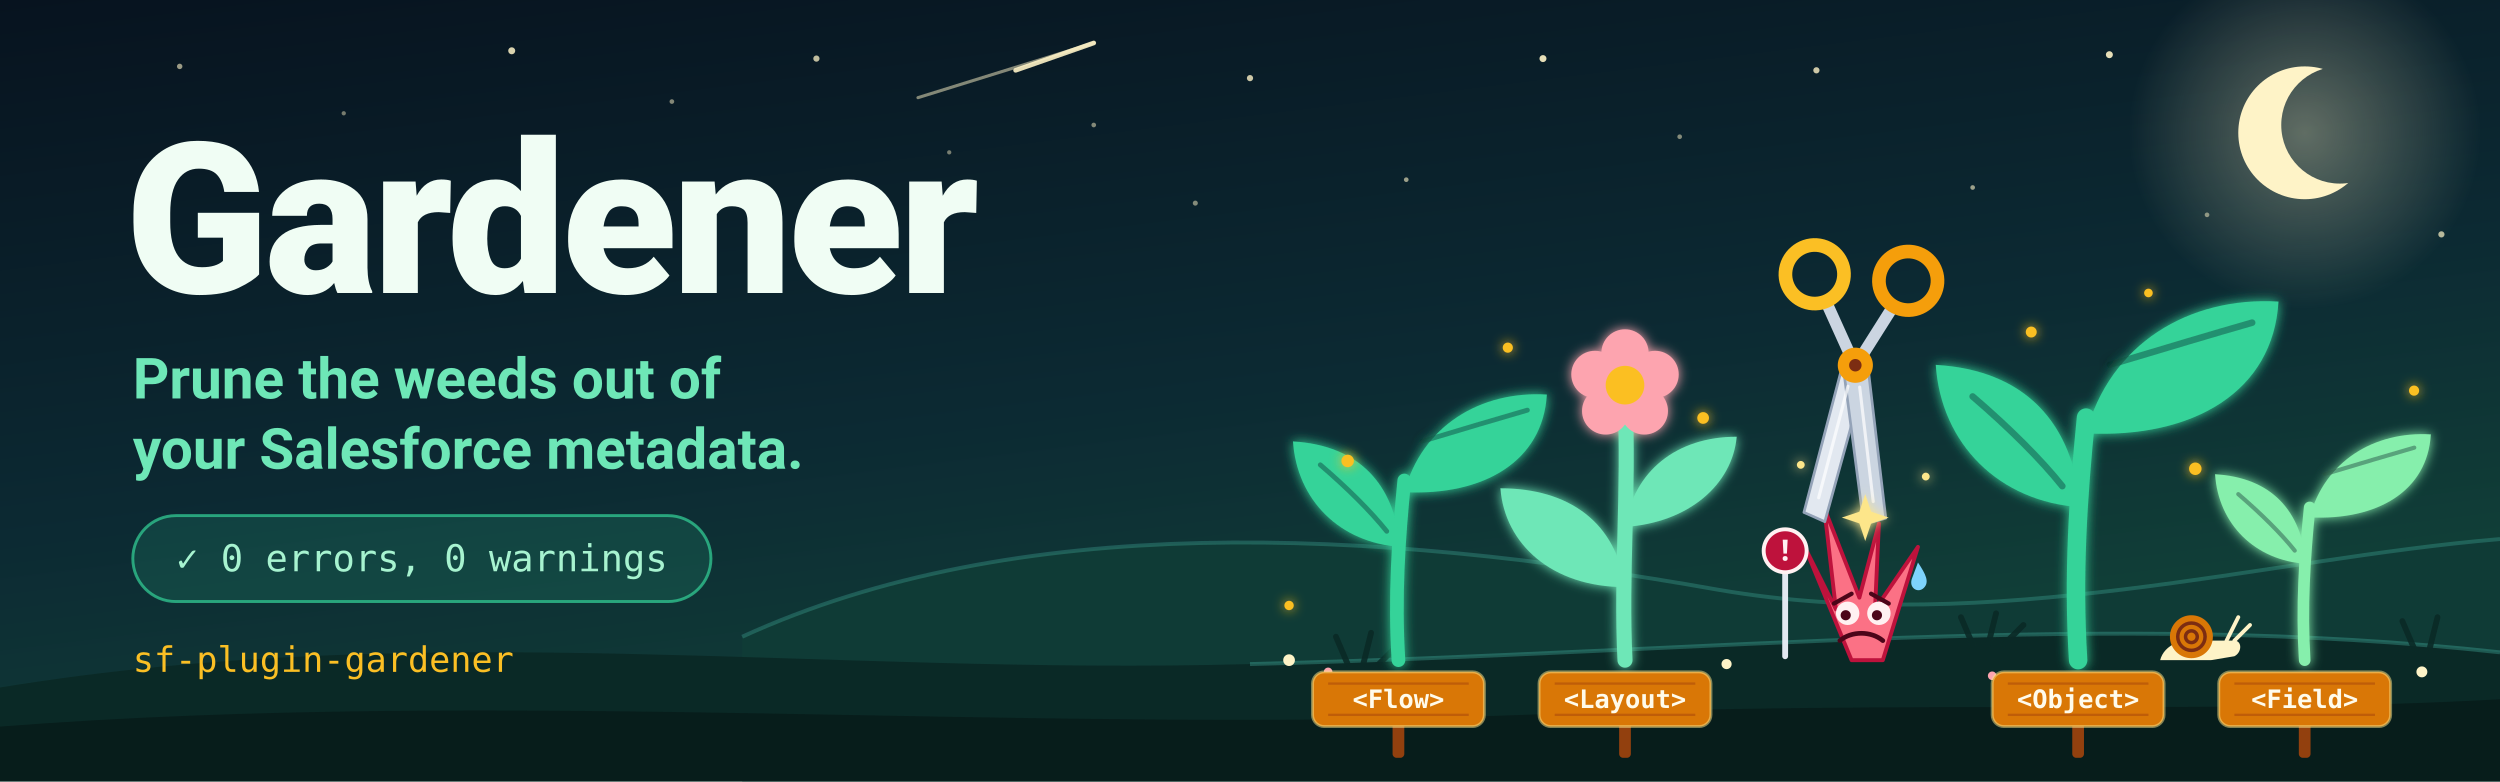
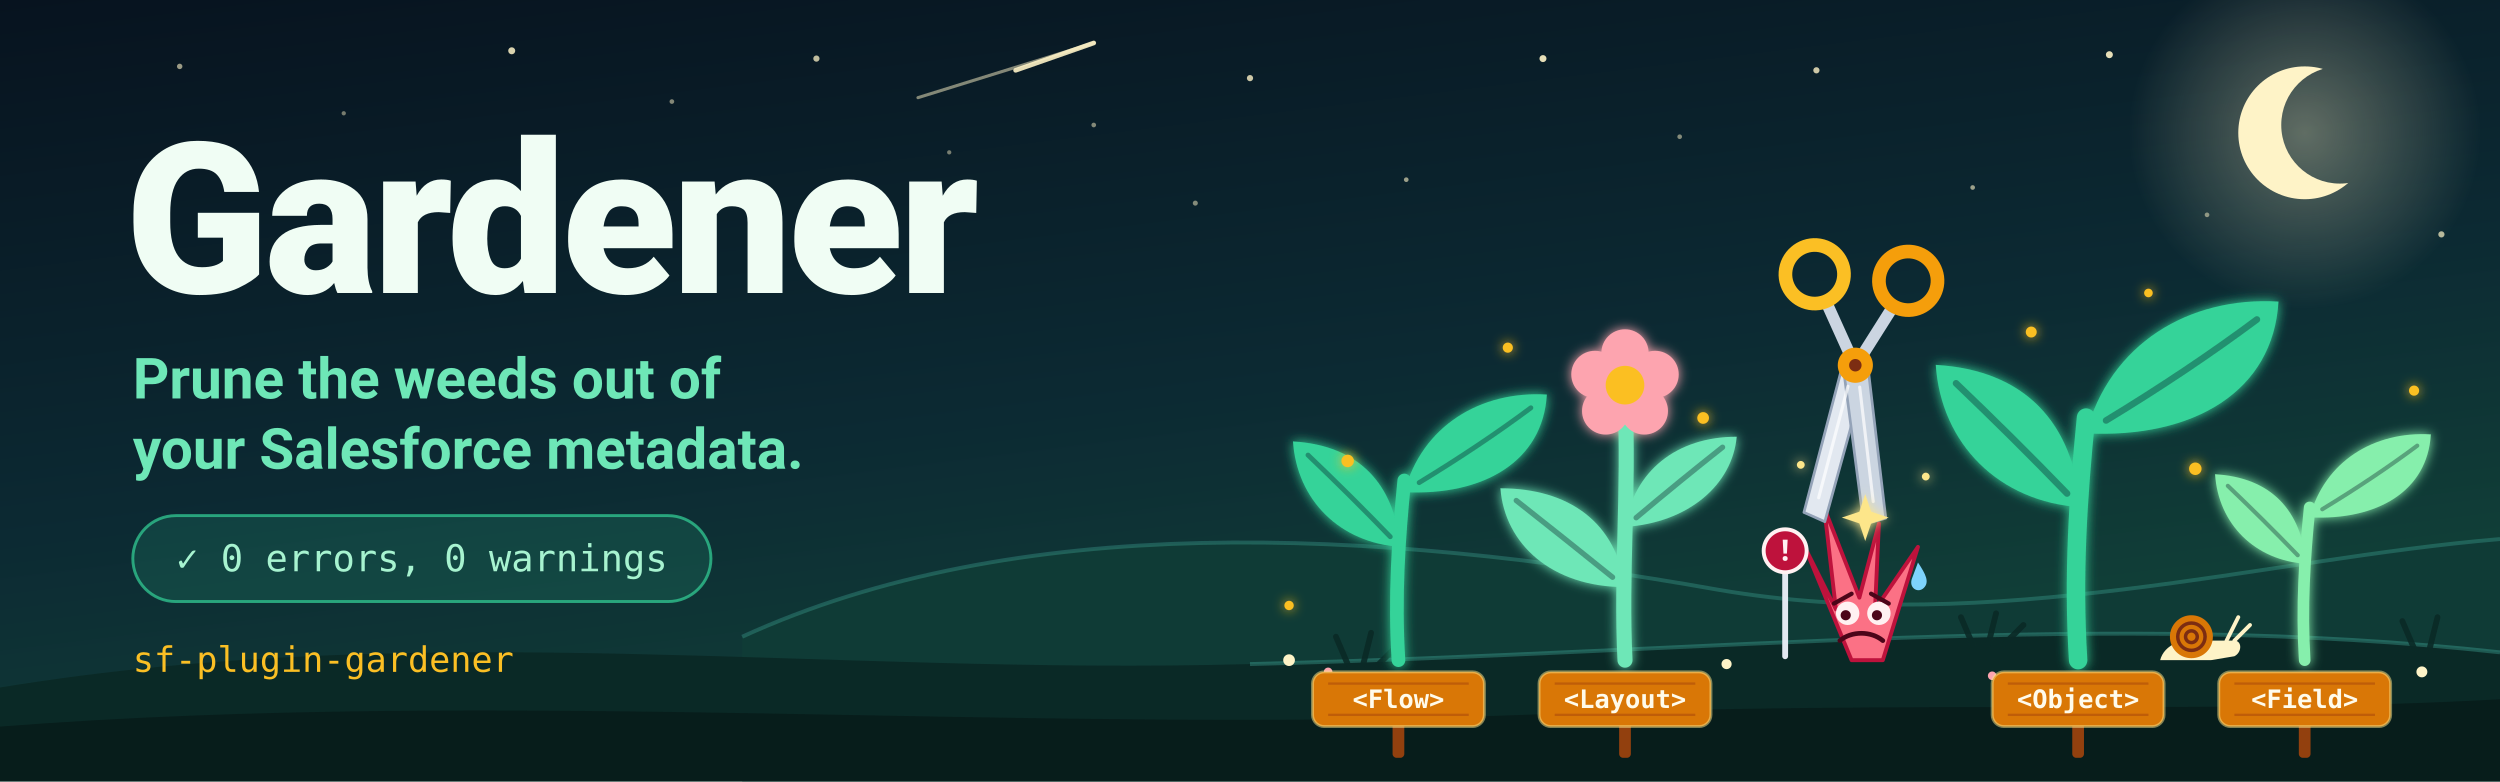
<svg xmlns="http://www.w3.org/2000/svg" viewBox="0 0 1280 400" width="1280" height="400" role="img" aria-labelledby="title description">
  <defs>
    <linearGradient id="sky" x1="0" y1="0" x2="0.4" y2="1">
      <stop offset="0" stop-color="#07131f" />
      <stop offset="0.6" stop-color="#0c2a33" />
      <stop offset="1" stop-color="#114238" />
    </linearGradient>
    <radialGradient id="moonGlow" cx="0.5" cy="0.5" r="0.5">
      <stop offset="0" stop-color="#fef3c7" stop-opacity="0.35" />
      <stop offset="1" stop-color="#fef3c7" stop-opacity="0" />
    </radialGradient>
    <filter id="glow" x="-200%" y="-200%" width="500%" height="500%">
      <feGaussianBlur stdDeviation="3" result="blur" />
      <feMerge>
        <feMergeNode in="blur" />
        <feMergeNode in="SourceGraphic" />
      </feMerge>
    </filter>
    <mask id="crescent">
      <rect width="1280" height="400" fill="#fff" />
      <circle cx="1198" cy="64" r="30" fill="#000" />
    </mask>
    <g id="sprout">
      <path d="M0 0 C-2 -32 0 -62 3 -92" fill="none" stroke="currentColor" stroke-width="7" stroke-linecap="round" />
      <path d="M1 -58 C-30 -60 -52 -82 -54 -112 C-20 -110 -2 -90 1 -58 Z" fill="currentColor" />
      <path d="M3 -86 C12 -120 42 -138 76 -136 C74 -102 44 -84 3 -86 Z" fill="currentColor" />
-       <path d="M-40 -100 C-26 -88 -14 -76 -6 -66 M12 -112 C32 -118 52 -124 66 -128" fill="none" stroke="#07131f" stroke-width="2.5" stroke-linecap="round" opacity="0.35" />
+       <path d="M-4.2 -63.2 Q-24.7 -84.4 -46.3 -105.0 M10.6 -90.9 Q41.9 -109.9 67.8 -129.2" fill="none" stroke="#07131f" stroke-width="2.5" stroke-linecap="round" opacity="0.35" />
    </g>
    <g id="bloom">
      <path d="M0 0 C-2 -40 2 -80 0 -120" fill="none" stroke="currentColor" stroke-width="7" stroke-linecap="round" />
      <path d="M0 -34 C-34 -34 -56 -54 -58 -80 C-26 -80 -4 -64 0 -34 Z" fill="currentColor" />
      <path d="M0 -62 C30 -64 50 -82 52 -104 C24 -104 4 -88 0 -62 Z" fill="currentColor" />
+       <path d="M-5.8 -38.6 Q-28.9 -57.2 -50.6 -74.3 M5.2 -66.3 Q26.0 -83.8 45.4 -99.1" fill="none" stroke="#07131f" stroke-width="2.5" stroke-linecap="round" opacity="0.35" />
      <g transform="translate(0 -128)">
        <circle cx="0" cy="-15" r="11" fill="#fda4af" />
        <circle cx="14" cy="-5" r="11" fill="#fda4af" />
        <circle cx="9" cy="12" r="11" fill="#fda4af" />
        <circle cx="-9" cy="12" r="11" fill="#fda4af" />
        <circle cx="-14" cy="-5" r="11" fill="#fda4af" />
        <circle cx="0" cy="0" r="9" fill="#fbbf24" />
      </g>
    </g>
    <g id="sign">
      <rect x="-3" y="0" width="6" height="40" rx="2" fill="#92400e" />
      <rect x="-44" y="-4" width="88" height="28" rx="6" fill="#d97706" />
      <rect x="-44" y="-4" width="88" height="28" rx="6" fill="none" stroke="#fde68a" stroke-opacity="0.5" stroke-width="1.5" />
      <path d="M-36 2 H36 M-36 18 H36" stroke="#b45309" stroke-width="1.2" stroke-opacity="0.7" />
    </g>
  </defs>
  <rect width="1280" height="400" fill="url(#sky)" />
  <g fill="#fef3c7">
    <circle cx="640" cy="40" r="1.6" opacity="0.8" />
    <circle cx="720" cy="92" r="1.2" opacity="0.6" />
    <circle cx="790" cy="30" r="1.8" opacity="0.9" />
    <circle cx="860" cy="70" r="1.2" opacity="0.5" />
    <circle cx="930" cy="36" r="1.6" opacity="0.8" />
    <circle cx="1010" cy="96" r="1.2" opacity="0.6" />
    <circle cx="1080" cy="28" r="1.8" opacity="0.9" />
    <circle cx="1130" cy="110" r="1.2" opacity="0.5" />
    <circle cx="1250" cy="120" r="1.6" opacity="0.7" />
    <circle cx="560" cy="64" r="1.2" opacity="0.5" />
    <circle cx="92" cy="34" r="1.4" opacity="0.6" />
    <circle cx="176" cy="58" r="1.1" opacity="0.45" />
    <circle cx="262" cy="26" r="1.8" opacity="0.85" />
    <circle cx="344" cy="52" r="1.2" opacity="0.5" />
    <circle cx="418" cy="30" r="1.6" opacity="0.75" />
    <circle cx="486" cy="78" r="1.1" opacity="0.45" />
    <circle cx="612" cy="104" r="1.3" opacity="0.5" />
  </g>
  <path d="M470 50 L560 22" stroke="#fef3c7" stroke-width="1.6" stroke-linecap="round" opacity="0.5" />
  <path d="M520 36 L560 22" stroke="#fef3c7" stroke-width="2.4" stroke-linecap="round" opacity="0.9" />
  <circle cx="1180" cy="68" r="90" fill="url(#moonGlow)" />
  <circle cx="1180" cy="68" r="34" fill="#fef3c7" mask="url(#crescent)" />
  <path d="M380 400 L380 326 C520 262 700 270 880 302 C1020 326 1160 286 1280 276 L1280 400 Z" fill="#0f3b36" />
  <path d="M380 326 C520 262 700 270 880 302 C1020 326 1160 286 1280 276" fill="none" stroke="#5eead4" stroke-opacity="0.22" stroke-width="2" />
  <path d="M0 400 L0 352 C220 316 420 346 640 340 C880 334 1080 312 1280 334 L1280 400 Z" fill="#0a2926" />
  <path d="M640 340 C880 334 1080 312 1280 334" fill="none" stroke="#5eead4" stroke-opacity="0.25" stroke-width="2" />
  <path d="M0 400 L0 372 C260 352 520 376 780 366 C980 358 1140 366 1280 358 L1280 400 Z" fill="#071d1b" />
  <g stroke="#0a2926" stroke-width="3" stroke-linecap="round" fill="none" opacity="0.9">
    <path d="M690 340 l-6 -14 M698 340 l4 -16 M706 340 l10 -10" />
    <path d="M1010 330 l-6 -14 M1018 330 l4 -16 M1026 330 l10 -10" />
    <path d="M1236 332 l-6 -14 M1244 332 l4 -16" />
  </g>
  <g filter="url(#glow)">
    <use href="#sprout" x="716" y="338" color="#34d399" />
    <use href="#bloom" x="832" y="338" color="#6ee7b7" transform="translate(832 338) scale(1.1) translate(-832 -338)" />
    <use href="#sprout" x="1064" y="338" color="#34d399" transform="translate(1064 338) scale(1.35) translate(-1064 -338)" />
    <use href="#sprout" x="1180" y="338" color="#86efac" transform="translate(1180 338) scale(0.85) translate(-1180 -338)" />
  </g>
  <g transform="translate(948 338)">
    <path d="M0 0 L-24 -58 L-8 -26 L-14 -78 L4 -32 L14 -70 L12 -26 L34 -58 L16 0 Z" fill="#fb7185" stroke="#be123c" stroke-width="2" stroke-linejoin="round" />
    <path d="M-34 -2 L-34 -46" stroke="#e2e8f0" stroke-width="3" stroke-linecap="round" />
    <circle cx="-34" cy="-56" r="11" fill="#be123c" stroke="#fff1f2" stroke-width="2" />
    <text x="-34" y="-51" text-anchor="middle" font-family="ui-sans-serif, system-ui, sans-serif" font-size="15" font-weight="800" fill="#fff1f2">!</text>
    <g>
      <circle cx="-2" cy="-24" r="6" fill="#fff1f2" />
      <circle cx="14" cy="-24" r="6" fill="#fff1f2" />
      <circle cx="-3" cy="-23" r="2.6" fill="#4c0519" />
      <circle cx="13" cy="-23" r="2.6" fill="#4c0519" />
      <path d="M-6 -10 C0 -15 10 -15 16 -10" fill="none" stroke="#4c0519" stroke-width="2.4" stroke-linecap="round" />
      <path d="M-9 -29 L0 -34 M19 -29 L10 -34" stroke="#4c0519" stroke-width="2.2" stroke-linecap="round" />
      <path d="M30 -44 C34 -38 36 -34 33 -31 C30 -28 25 -31 27 -36 Z" fill="#7dd3fc" transform="translate(4 -6)" />
    </g>
  </g>
  <g transform="translate(950 186) rotate(4)">
    <path d="M7 -2 L-7 4 L-21 78 L-10 82 Z" fill="#e2e8f0" stroke="#94a3b8" stroke-width="1.4" stroke-linejoin="round" />
    <path d="M-7 -2 L7 4 L21 78 L10 82 Z" fill="#cbd5e1" stroke="#94a3b8" stroke-width="1.4" stroke-linejoin="round" />
    <path d="M-3 12 L-14 70 M3 12 L14 70" stroke="#fff" stroke-opacity="0.7" stroke-width="1.6" stroke-linecap="round" />
    <path d="M-3 -4 L-17 -30 M3 -4 L17 -30" stroke="#cbd5e1" stroke-width="6" stroke-linecap="round" />
    <circle cx="-24" cy="-44" r="15" fill="none" stroke="#fbbf24" stroke-width="7" />
    <circle cx="24" cy="-44" r="15" fill="none" stroke="#f59e0b" stroke-width="7" />
    <circle cx="0" cy="1" r="9" fill="#f59e0b" />
    <circle cx="0" cy="1" r="3.2" fill="#7c2d12" />
  </g>
  <g fill="#fde68a" filter="url(#glow)">
    <path d="M948 254 l3 -9 l3 9 l9 3 l-9 3 l-3 9 l-3 -9 l-9 -3 Z" transform="translate(4 8)" />
    <circle cx="922" cy="238" r="2" />
    <circle cx="986" cy="244" r="2" />
  </g>
  <g>
    <circle cx="660" cy="338" r="3" fill="#fef3c7" />
    <circle cx="680" cy="344" r="2.2" fill="#fda4af" />
    <circle cx="884" cy="340" r="2.6" fill="#fef3c7" />
    <circle cx="1020" cy="346" r="2.2" fill="#fda4af" />
    <circle cx="1240" cy="344" r="2.8" fill="#fef3c7" />
  </g>
  <g transform="translate(1122 338)">
    <path d="M-16 0 C-14 -8 -4 -12 6 -10 L22 -10 C26 -10 26 -4 22 -2 L10 0 Z" fill="#fef3c7" />
    <path d="M18 -10 L24 -22 M22 -10 L30 -18" stroke="#fef3c7" stroke-width="2" stroke-linecap="round" />
    <circle cx="0" cy="-12" r="11" fill="#d97706" />
    <circle cx="0" cy="-12" r="7" fill="none" stroke="#7c2d12" stroke-width="1.8" />
    <circle cx="0" cy="-12" r="3" fill="none" stroke="#7c2d12" stroke-width="1.8" />
  </g>
  <g font-family="ui-monospace, SFMono-Regular, Menlo, Consolas, monospace" font-size="13" font-weight="700" fill="#fffbeb" text-anchor="middle">
    <use href="#sign" x="716" y="348" />
    <text x="716" y="362.5">&lt;Flow&gt;</text>
    <use href="#sign" x="832" y="348" />
    <text x="832" y="362.5">&lt;Layout&gt;</text>
    <use href="#sign" x="1064" y="348" />
    <text x="1064" y="362.5">&lt;Object&gt;</text>
    <use href="#sign" x="1180" y="348" />
    <text x="1180" y="362.5">&lt;Field&gt;</text>
  </g>
  <g filter="url(#glow)" fill="#fbbf24">
    <circle cx="690" cy="236" r="3.2" />
    <circle cx="772" cy="178" r="2.6" />
    <circle cx="872" cy="214" r="3" />
    <circle cx="1040" cy="170" r="2.8" />
    <circle cx="1124" cy="240" r="3.2" />
    <circle cx="1236" cy="200" r="2.6" />
    <circle cx="1100" cy="150" r="2.2" />
    <circle cx="660" cy="310" r="2.4" />
  </g>
  <g font-family="'Avenir Next Rounded', 'Arial Rounded MT Bold', Nunito, Quicksand, ui-sans-serif, system-ui, -apple-system, 'Segoe UI', Roboto, sans-serif">
    <text x="64" y="150" font-size="108" font-weight="800" fill="#f0fdf4" letter-spacing="-2">Gardener</text>
    <text x="68" y="204" font-size="29" font-weight="600" fill="#6ee7b7">Prune the weeds out of</text>
    <text x="68" y="240" font-size="29" font-weight="600" fill="#6ee7b7">your Salesforce metadata.</text>
  </g>
  <rect x="68" y="264" width="296" height="44" rx="22" fill="#34d399" fill-opacity="0.14" stroke="#34d399" stroke-opacity="0.7" stroke-width="1.5" />
  <text x="216" y="292.5" text-anchor="middle" font-family="ui-monospace, SFMono-Regular, Menlo, Consolas, monospace" font-size="19" fill="#a7f3d0">✓ 0 errors, 0 warnings</text>
  <text x="68" y="344" font-family="ui-monospace, SFMono-Regular, Menlo, Consolas, monospace" font-size="18" fill="#fbbf24">sf-plugin-gardener</text>
</svg>
